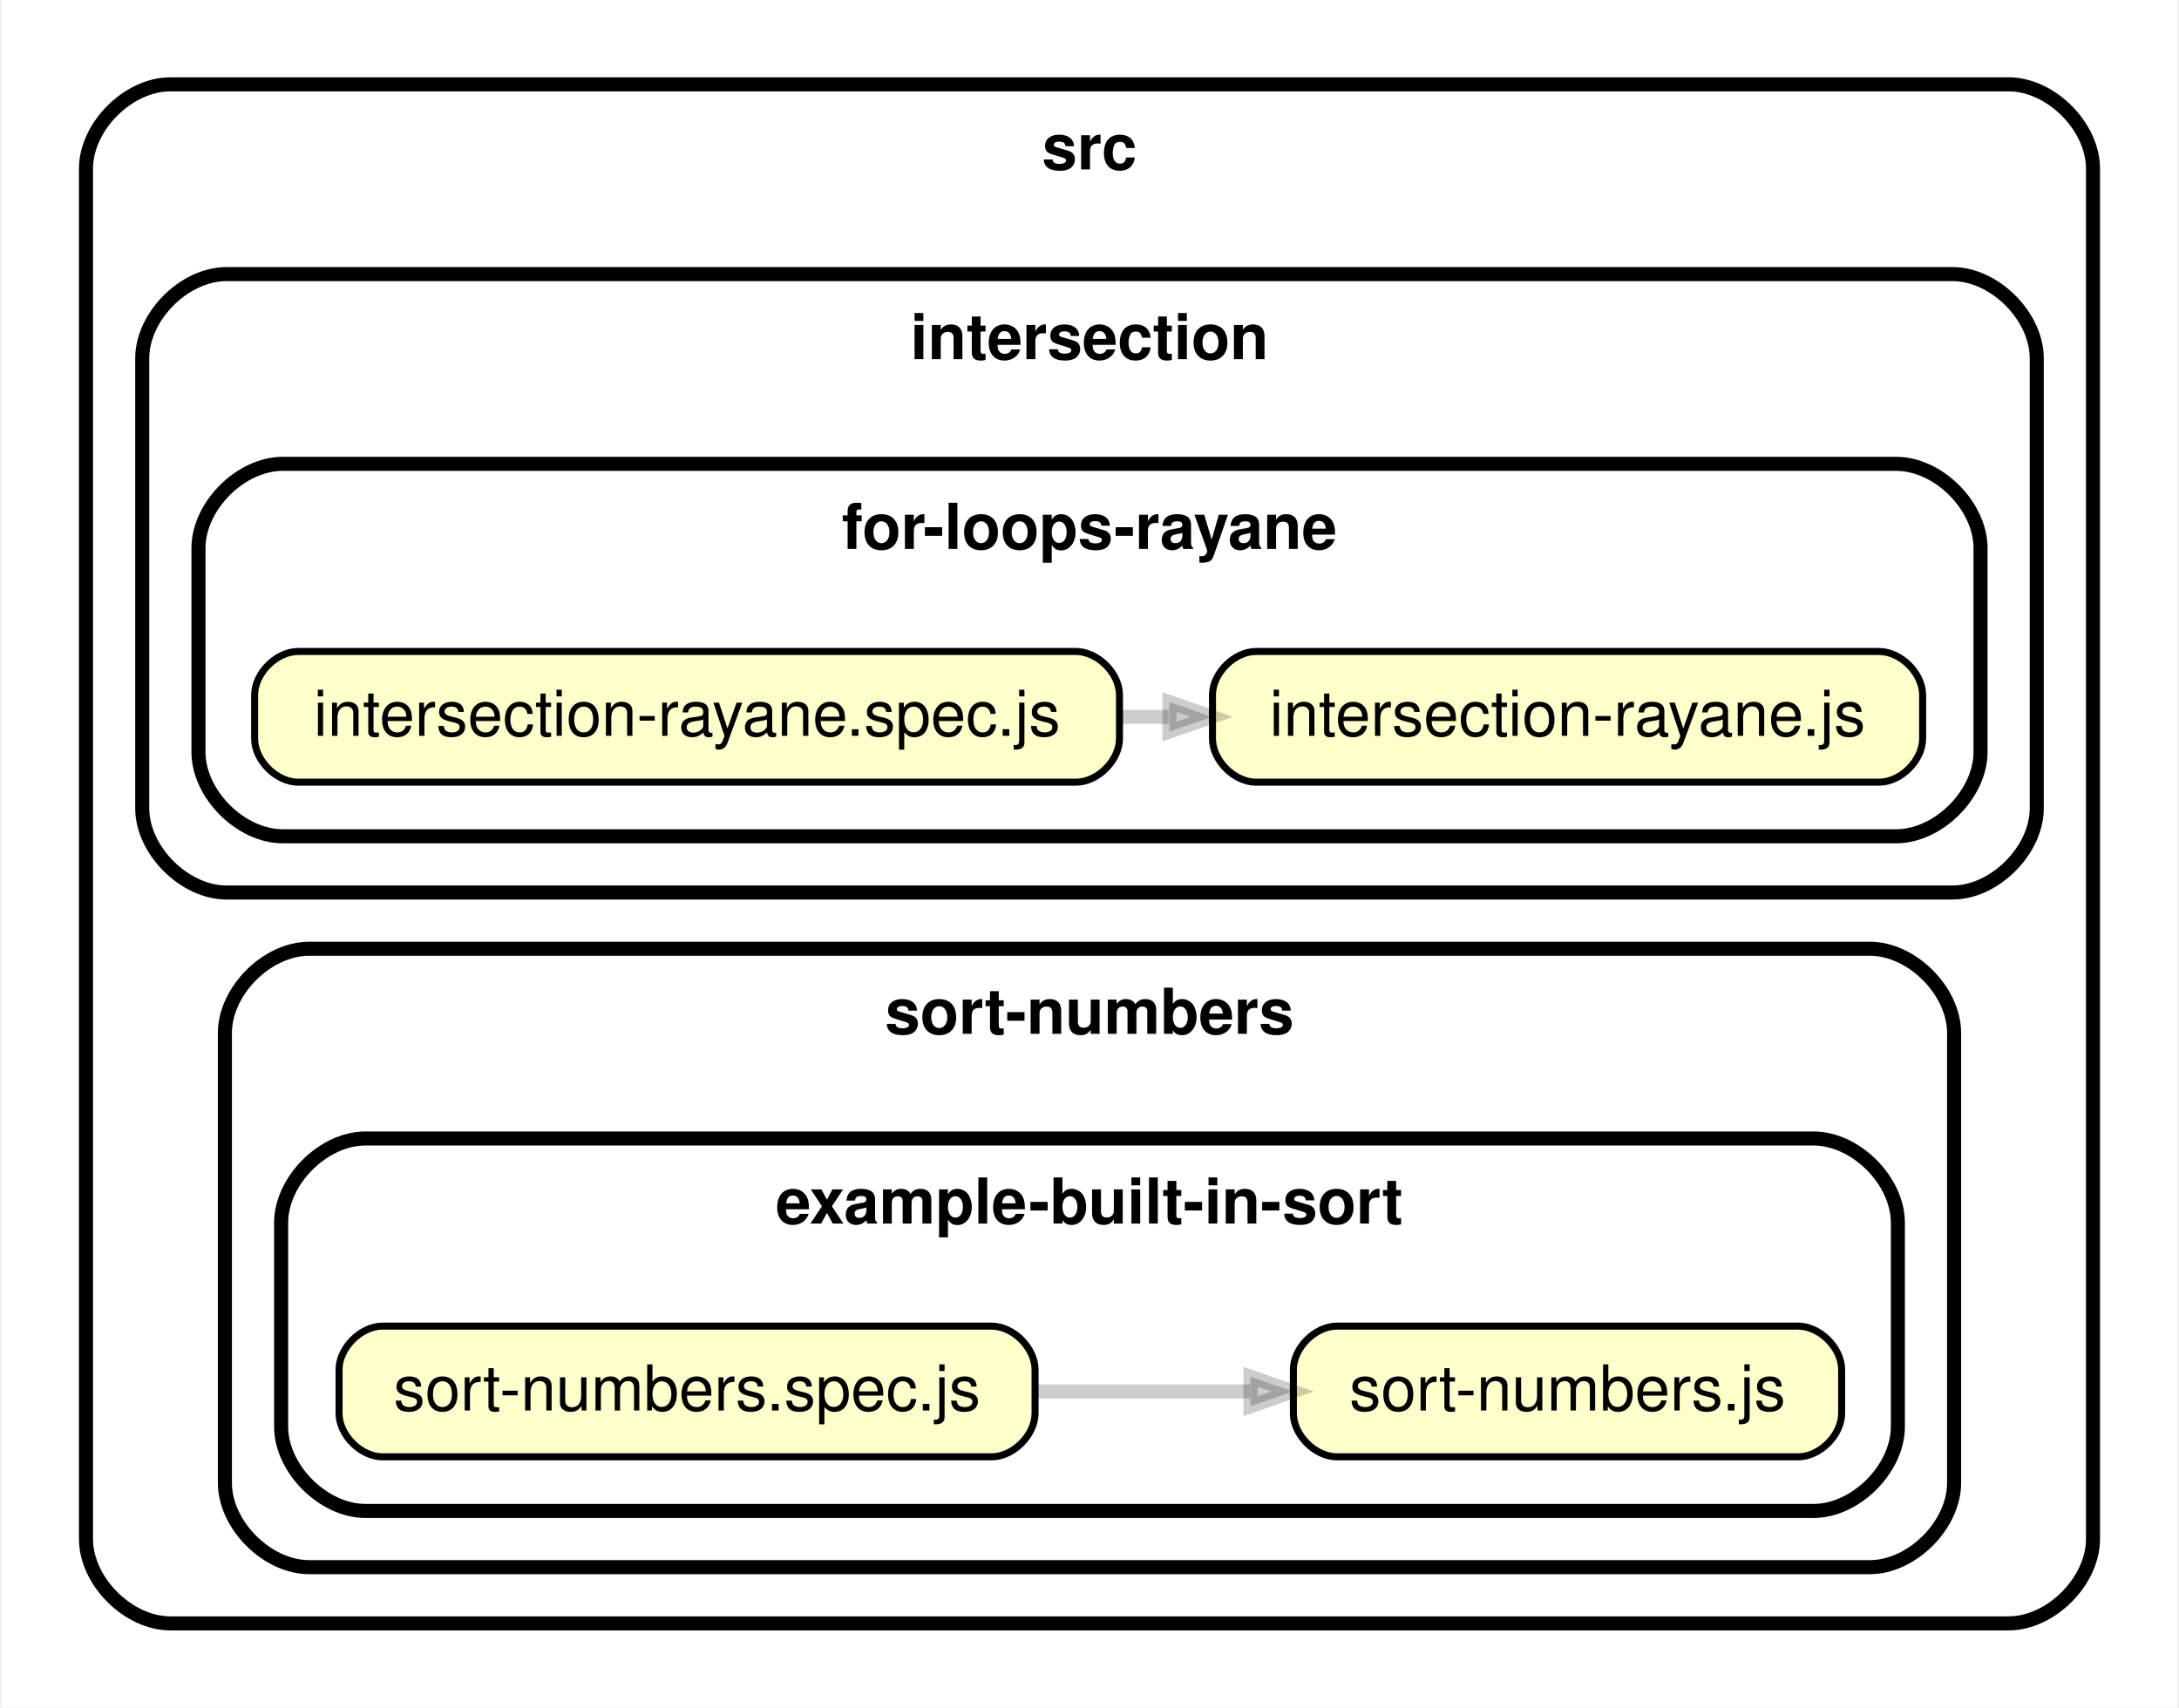
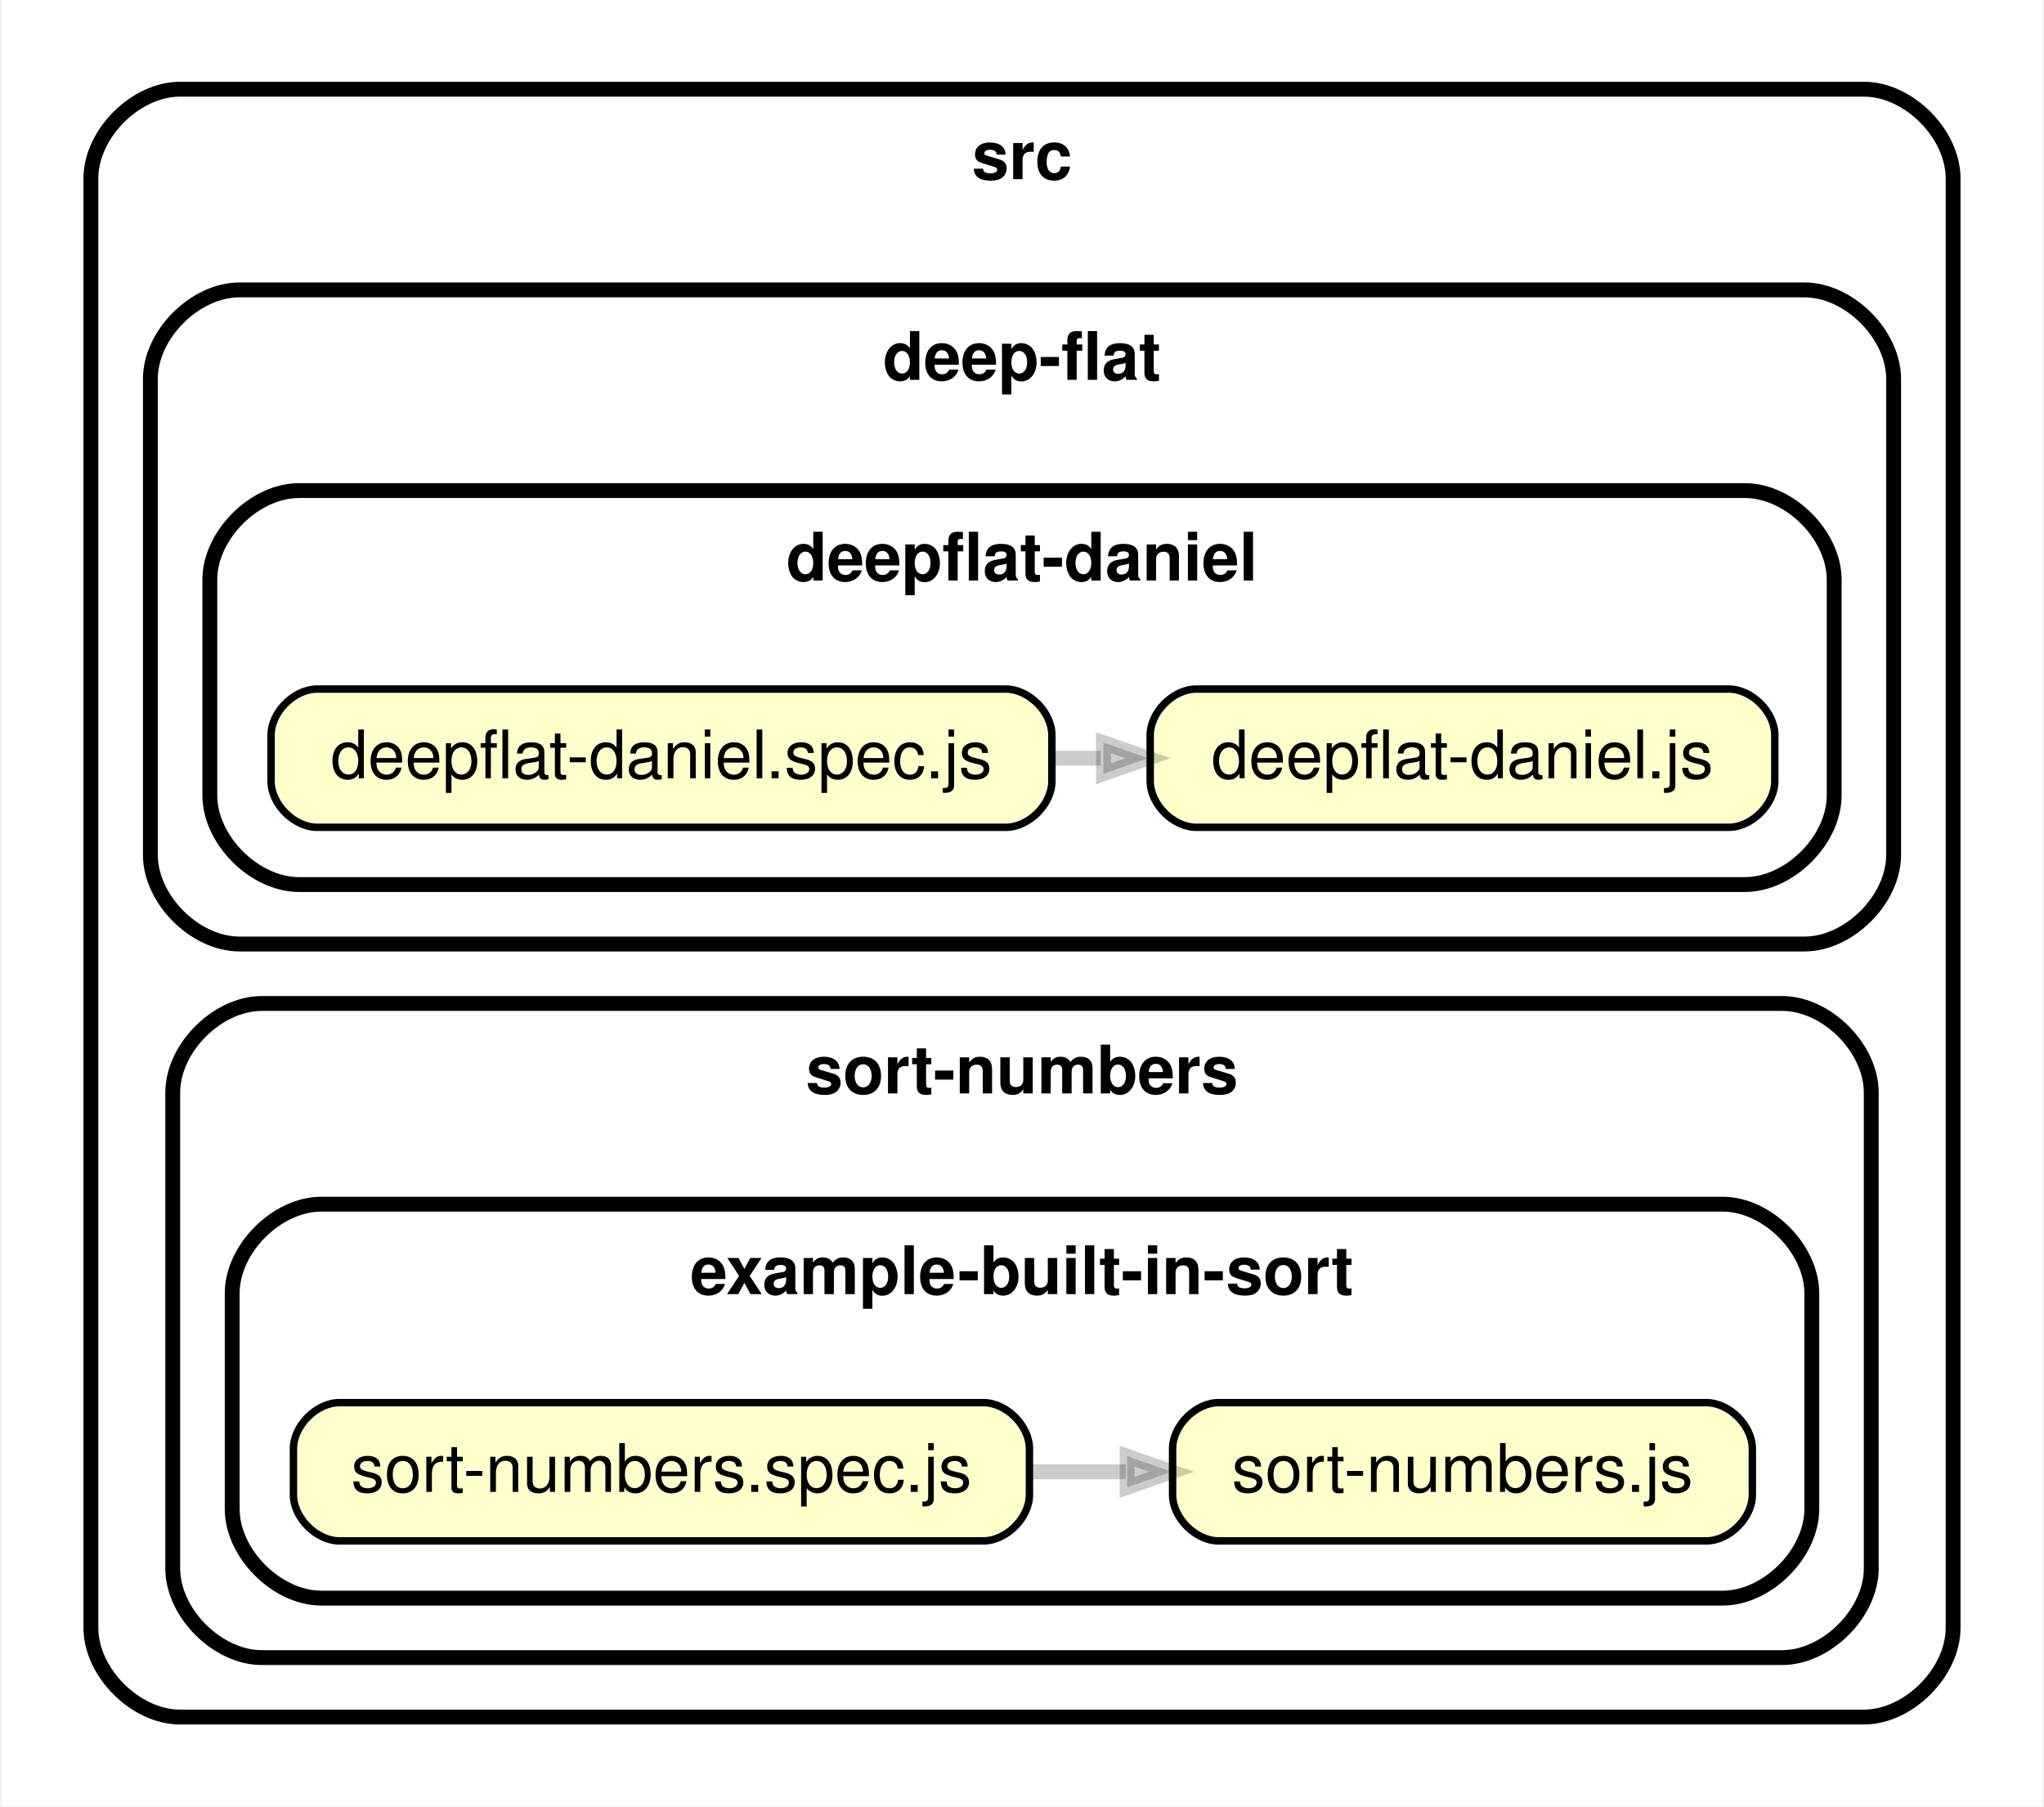
- <svg xmlns="http://www.w3.org/2000/svg" xmlns:xlink="http://www.w3.org/1999/xlink" width="310pt" height="243pt" viewBox="0.00 0.00 309.53 243.00">
+ <svg xmlns="http://www.w3.org/2000/svg" xmlns:xlink="http://www.w3.org/1999/xlink" width="275pt" height="243pt" viewBox="0.00 0.00 274.54 243.00">
  <g id="graph0" class="graph" transform="scale(1 1) rotate(0) translate(4 239)">
-     <polygon fill="white" stroke="transparent" points="-4,4 -4,-239 305.53,-239 305.53,4 -4,4" />
+     <polygon fill="white" stroke="transparent" points="-4,4 -4,-239 270.54,-239 270.54,4 -4,4" />
    <g id="clust1" class="cluster">
-       <path fill="#ffffff" stroke="black" stroke-width="2" d="M20,-8C20,-8 281.53,-8 281.53,-8 287.53,-8 293.53,-14 293.53,-20 293.53,-20 293.53,-215 293.53,-215 293.53,-221 287.53,-227 281.53,-227 281.53,-227 20,-227 20,-227 14,-227 8,-221 8,-215 8,-215 8,-20 8,-20 8,-14 14,-8 20,-8" />
-       <text text-anchor="middle" x="150.76" y="-214.9" font-family="Helvetica,sans-Serif" font-weight="bold" font-size="9.00">src</text>
+       <path fill="#ffffff" stroke="black" stroke-width="2" d="M20,-8C20,-8 246.54,-8 246.54,-8 252.54,-8 258.54,-14 258.54,-20 258.54,-20 258.54,-215 258.54,-215 258.54,-221 252.54,-227 246.54,-227 246.54,-227 20,-227 20,-227 14,-227 8,-221 8,-215 8,-215 8,-20 8,-20 8,-14 14,-8 20,-8" />
+       <text text-anchor="middle" x="133.27" y="-214.9" font-family="Helvetica,sans-Serif" font-weight="bold" font-size="9.00">src</text>
    </g>
    <g id="clust2" class="cluster">
-       <path fill="#ffffff" stroke="black" stroke-width="2" d="M28,-112C28,-112 273.53,-112 273.53,-112 279.53,-112 285.53,-118 285.53,-124 285.53,-124 285.53,-188 285.53,-188 285.53,-194 279.53,-200 273.53,-200 273.53,-200 28,-200 28,-200 22,-200 16,-194 16,-188 16,-188 16,-124 16,-124 16,-118 22,-112 28,-112" />
-       <text text-anchor="middle" x="150.76" y="-187.9" font-family="Helvetica,sans-Serif" font-weight="bold" font-size="9.00">intersection</text>
+       <path fill="#ffffff" stroke="black" stroke-width="2" d="M28,-112C28,-112 238.54,-112 238.54,-112 244.54,-112 250.54,-118 250.54,-124 250.54,-124 250.54,-188 250.54,-188 250.54,-194 244.54,-200 238.54,-200 238.54,-200 28,-200 28,-200 22,-200 16,-194 16,-188 16,-188 16,-124 16,-124 16,-118 22,-112 28,-112" />
+       <text text-anchor="middle" x="133.27" y="-187.9" font-family="Helvetica,sans-Serif" font-weight="bold" font-size="9.00">deep-flat</text>
    </g>
    <g id="clust3" class="cluster">
-       <path fill="#ffffff" stroke="black" stroke-width="2" d="M36,-120C36,-120 265.53,-120 265.53,-120 271.53,-120 277.53,-126 277.53,-132 277.53,-132 277.53,-161 277.53,-161 277.53,-167 271.53,-173 265.53,-173 265.53,-173 36,-173 36,-173 30,-173 24,-167 24,-161 24,-161 24,-132 24,-132 24,-126 30,-120 36,-120" />
-       <text text-anchor="middle" x="150.76" y="-160.9" font-family="Helvetica,sans-Serif" font-weight="bold" font-size="9.00">for-loops-rayane</text>
+       <path fill="#ffffff" stroke="black" stroke-width="2" d="M36,-120C36,-120 230.54,-120 230.54,-120 236.54,-120 242.54,-126 242.54,-132 242.54,-132 242.54,-161 242.54,-161 242.54,-167 236.54,-173 230.54,-173 230.54,-173 36,-173 36,-173 30,-173 24,-167 24,-161 24,-161 24,-132 24,-132 24,-126 30,-120 36,-120" />
+       <text text-anchor="middle" x="133.27" y="-160.9" font-family="Helvetica,sans-Serif" font-weight="bold" font-size="9.00">deepflat-daniel</text>
    </g>
    <g id="clust4" class="cluster">
-       <path fill="#ffffff" stroke="black" stroke-width="2" d="M39.76,-16C39.76,-16 261.77,-16 261.77,-16 267.77,-16 273.77,-22 273.77,-28 273.77,-28 273.77,-92 273.77,-92 273.77,-98 267.77,-104 261.77,-104 261.77,-104 39.76,-104 39.76,-104 33.76,-104 27.76,-98 27.76,-92 27.76,-92 27.76,-28 27.76,-28 27.76,-22 33.76,-16 39.76,-16" />
-       <text text-anchor="middle" x="150.76" y="-91.9" font-family="Helvetica,sans-Serif" font-weight="bold" font-size="9.00">sort-numbers</text>
+       <path fill="#ffffff" stroke="black" stroke-width="2" d="M31.01,-16C31.01,-16 235.53,-16 235.53,-16 241.53,-16 247.53,-22 247.53,-28 247.53,-28 247.53,-92 247.53,-92 247.53,-98 241.53,-104 235.53,-104 235.53,-104 31.01,-104 31.01,-104 25.01,-104 19.01,-98 19.01,-92 19.01,-92 19.01,-28 19.01,-28 19.01,-22 25.01,-16 31.01,-16" />
+       <text text-anchor="middle" x="133.27" y="-91.9" font-family="Helvetica,sans-Serif" font-weight="bold" font-size="9.00">sort-numbers</text>
    </g>
    <g id="clust5" class="cluster">
-       <path fill="#ffffff" stroke="black" stroke-width="2" d="M47.76,-24C47.76,-24 253.77,-24 253.77,-24 259.77,-24 265.77,-30 265.77,-36 265.77,-36 265.77,-65 265.77,-65 265.77,-71 259.77,-77 253.77,-77 253.77,-77 47.76,-77 47.76,-77 41.76,-77 35.76,-71 35.76,-65 35.76,-65 35.76,-36 35.76,-36 35.76,-30 41.76,-24 47.76,-24" />
-       <text text-anchor="middle" x="150.76" y="-64.9" font-family="Helvetica,sans-Serif" font-weight="bold" font-size="9.00">example-built-in-sort</text>
+       <path fill="#ffffff" stroke="black" stroke-width="2" d="M39.01,-24C39.01,-24 227.53,-24 227.53,-24 233.53,-24 239.53,-30 239.53,-36 239.53,-36 239.53,-65 239.53,-65 239.53,-71 233.53,-77 227.53,-77 227.53,-77 39.01,-77 39.01,-77 33.01,-77 27.01,-71 27.01,-65 27.01,-65 27.01,-36 27.01,-36 27.01,-30 33.01,-24 39.01,-24" />
+       <text text-anchor="middle" x="133.27" y="-64.9" font-family="Helvetica,sans-Serif" font-weight="bold" font-size="9.00">example-built-in-sort</text>
    </g>
    <g id="node1" class="node">
      <g id="a_node1">
-         <a xlink:href="../src/intersection/for-loops-rayane/intersection-rayane.js" xlink:title="intersection-rayane.js">
-           <path fill="#ffffcc" stroke="black" d="M263.08,-146.3C263.08,-146.3 174.46,-146.3 174.46,-146.3 171.36,-146.3 168.26,-143.2 168.26,-140.1 168.26,-140.1 168.26,-133.9 168.26,-133.9 168.26,-130.8 171.36,-127.7 174.46,-127.7 174.46,-127.7 263.08,-127.7 263.08,-127.7 266.19,-127.7 269.29,-130.8 269.29,-133.9 269.29,-133.9 269.29,-140.1 269.29,-140.1 269.29,-143.2 266.19,-146.3 263.08,-146.3" />
-           <text text-anchor="middle" x="218.77" y="-134.3" font-family="Helvetica,sans-Serif" font-size="9.00">intersection-rayane.js</text>
+         <a xlink:href="../src/deep-flat/deepflat-daniel/deepflat-daniel.js" xlink:title="deepflat-daniel.js">
+           <path fill="#ffffcc" stroke="black" d="M228.35,-146.3C228.35,-146.3 156.72,-146.3 156.72,-146.3 153.62,-146.3 150.52,-143.2 150.52,-140.1 150.52,-140.1 150.52,-133.9 150.52,-133.9 150.52,-130.8 153.62,-127.7 156.72,-127.7 156.72,-127.7 228.35,-127.7 228.35,-127.7 231.45,-127.7 234.55,-130.8 234.55,-133.9 234.55,-133.9 234.55,-140.1 234.55,-140.1 234.55,-143.2 231.45,-146.3 228.35,-146.3" />
+           <text text-anchor="middle" x="192.53" y="-134.3" font-family="Helvetica,sans-Serif" font-size="9.00">deepflat-daniel.js</text>
        </a>
      </g>
    </g>
    <g id="node2" class="node">
      <g id="a_node2">
-         <a xlink:href="../src/intersection/for-loops-rayane/intersection-rayane.spec.js" xlink:title="intersection-rayane.spec.js">
-           <path fill="#ffffcc" stroke="black" d="M148.83,-146.3C148.83,-146.3 38.19,-146.3 38.19,-146.3 35.09,-146.3 31.99,-143.2 31.99,-140.1 31.99,-140.1 31.99,-133.9 31.99,-133.9 31.99,-130.8 35.09,-127.7 38.19,-127.7 38.19,-127.7 148.83,-127.7 148.83,-127.7 151.93,-127.7 155.03,-130.8 155.03,-133.9 155.03,-133.9 155.03,-140.1 155.03,-140.1 155.03,-143.2 151.93,-146.3 148.83,-146.3" />
-           <text text-anchor="middle" x="93.51" y="-134.3" font-family="Helvetica,sans-Serif" font-size="9.00">intersection-rayane.spec.js</text>
+         <a xlink:href="../src/deep-flat/deepflat-daniel/deepflat-daniel.spec.js" xlink:title="deepflat-daniel.spec.js">
+           <path fill="#ffffcc" stroke="black" d="M131.08,-146.3C131.08,-146.3 38.44,-146.3 38.44,-146.3 35.34,-146.3 32.24,-143.2 32.24,-140.1 32.24,-140.1 32.24,-133.9 32.24,-133.9 32.24,-130.8 35.34,-127.7 38.44,-127.7 38.44,-127.7 131.08,-127.7 131.08,-127.7 134.19,-127.7 137.29,-130.8 137.29,-133.9 137.29,-133.9 137.29,-140.1 137.29,-140.1 137.29,-143.2 134.19,-146.3 131.08,-146.3" />
+           <text text-anchor="middle" x="84.76" y="-134.3" font-family="Helvetica,sans-Serif" font-size="9.00">deepflat-daniel.spec.js</text>
        </a>
      </g>
    </g>
    <g id="edge1" class="edge">
-       <path fill="none" stroke="#000000" stroke-width="2" stroke-opacity="0.2" d="M155.06,-137C157.39,-137 159.72,-137 162.04,-137" />
-       <polygon fill="#000000" fill-opacity="0.2" stroke="#000000" stroke-width="2" stroke-opacity="0.2" points="162.14,-139.1 168.14,-137 162.14,-134.9 162.14,-139.1" />
+       <path fill="none" stroke="#000000" stroke-width="2" stroke-opacity="0.2" d="M137.41,-137C139.56,-137 141.71,-137 143.85,-137" />
+       <polygon fill="#000000" fill-opacity="0.2" stroke="#000000" stroke-width="2" stroke-opacity="0.2" points="144.23,-139.1 150.23,-137 144.23,-134.9 144.23,-139.1" />
    </g>
    <g id="node3" class="node">
      <g id="a_node3">
        <a xlink:href="../src/sort-numbers/example-built-in-sort/sort-numbers.js" xlink:title="sort-numbers.js">
-           <path fill="#ffffcc" stroke="black" d="M251.57,-50.3C251.57,-50.3 185.98,-50.3 185.98,-50.3 182.87,-50.3 179.77,-47.2 179.77,-44.1 179.77,-44.1 179.77,-37.9 179.77,-37.9 179.77,-34.8 182.87,-31.7 185.98,-31.7 185.98,-31.7 251.57,-31.7 251.57,-31.7 254.67,-31.7 257.77,-34.8 257.77,-37.9 257.77,-37.9 257.77,-44.1 257.77,-44.1 257.77,-47.2 254.67,-50.3 251.57,-50.3" />
-           <text text-anchor="middle" x="218.77" y="-38.3" font-family="Helvetica,sans-Serif" font-size="9.00">sort-numbers.js</text>
+           <path fill="#ffffcc" stroke="black" d="M225.33,-50.3C225.33,-50.3 159.73,-50.3 159.73,-50.3 156.63,-50.3 153.53,-47.2 153.53,-44.1 153.53,-44.1 153.53,-37.9 153.53,-37.9 153.53,-34.8 156.63,-31.7 159.73,-31.7 159.73,-31.7 225.33,-31.7 225.33,-31.7 228.43,-31.7 231.53,-34.8 231.53,-37.9 231.53,-37.9 231.53,-44.1 231.53,-44.1 231.53,-47.2 228.43,-50.3 225.33,-50.3" />
+           <text text-anchor="middle" x="192.53" y="-38.3" font-family="Helvetica,sans-Serif" font-size="9.00">sort-numbers.js</text>
        </a>
      </g>
    </g>
    <g id="node4" class="node">
      <g id="a_node4">
        <a xlink:href="../src/sort-numbers/example-built-in-sort/sort-numbers.spec.js" xlink:title="sort-numbers.spec.js">
-           <path fill="#ffffcc" stroke="black" d="M136.82,-50.3C136.82,-50.3 50.2,-50.3 50.2,-50.3 47.1,-50.3 44,-47.2 44,-44.1 44,-44.1 44,-37.9 44,-37.9 44,-34.8 47.1,-31.7 50.2,-31.7 50.2,-31.7 136.82,-31.7 136.82,-31.7 139.92,-31.7 143.02,-34.8 143.02,-37.9 143.02,-37.9 143.02,-44.1 143.02,-44.1 143.02,-47.2 139.92,-50.3 136.82,-50.3" />
-           <text text-anchor="middle" x="93.51" y="-38.3" font-family="Helvetica,sans-Serif" font-size="9.00">sort-numbers.spec.js</text>
+           <path fill="#ffffcc" stroke="black" d="M128.07,-50.3C128.07,-50.3 41.45,-50.3 41.45,-50.3 38.35,-50.3 35.25,-47.2 35.25,-44.1 35.25,-44.1 35.25,-37.9 35.25,-37.9 35.25,-34.8 38.35,-31.7 41.45,-31.7 41.45,-31.7 128.07,-31.7 128.07,-31.7 131.17,-31.7 134.27,-34.8 134.27,-37.9 134.27,-37.9 134.27,-44.1 134.27,-44.1 134.27,-47.2 131.17,-50.3 128.07,-50.3" />
+           <text text-anchor="middle" x="84.76" y="-38.3" font-family="Helvetica,sans-Serif" font-size="9.00">sort-numbers.spec.js</text>
        </a>
      </g>
    </g>
    <g id="edge2" class="edge">
-       <path fill="none" stroke="#000000" stroke-width="2" stroke-opacity="0.2" d="M143.23,-41C153.26,-41 163.77,-41 173.62,-41" />
-       <polygon fill="#000000" fill-opacity="0.2" stroke="#000000" stroke-width="2" stroke-opacity="0.2" points="173.67,-43.1 179.67,-41 173.67,-38.9 173.67,-43.1" />
+       <path fill="none" stroke="#000000" stroke-width="2" stroke-opacity="0.2" d="M134.31,-41C138.62,-41 142.96,-41 147.23,-41" />
+       <polygon fill="#000000" fill-opacity="0.2" stroke="#000000" stroke-width="2" stroke-opacity="0.2" points="147.41,-43.1 153.41,-41 147.41,-38.9 147.41,-43.1" />
    </g>
  </g>
</svg>
